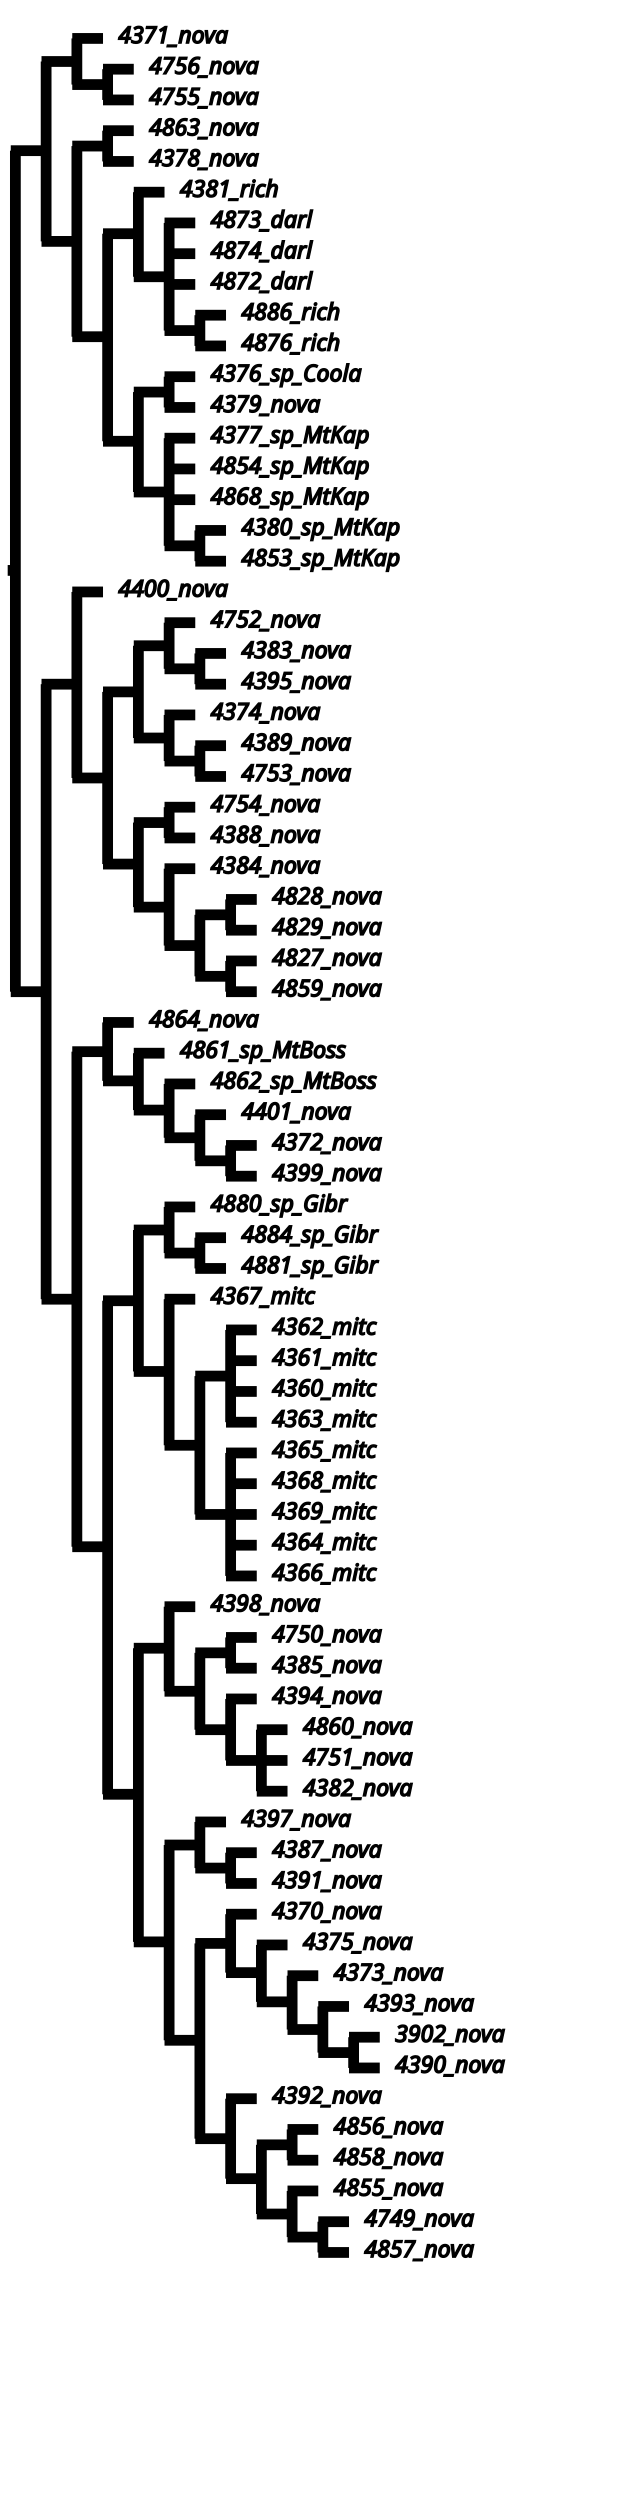
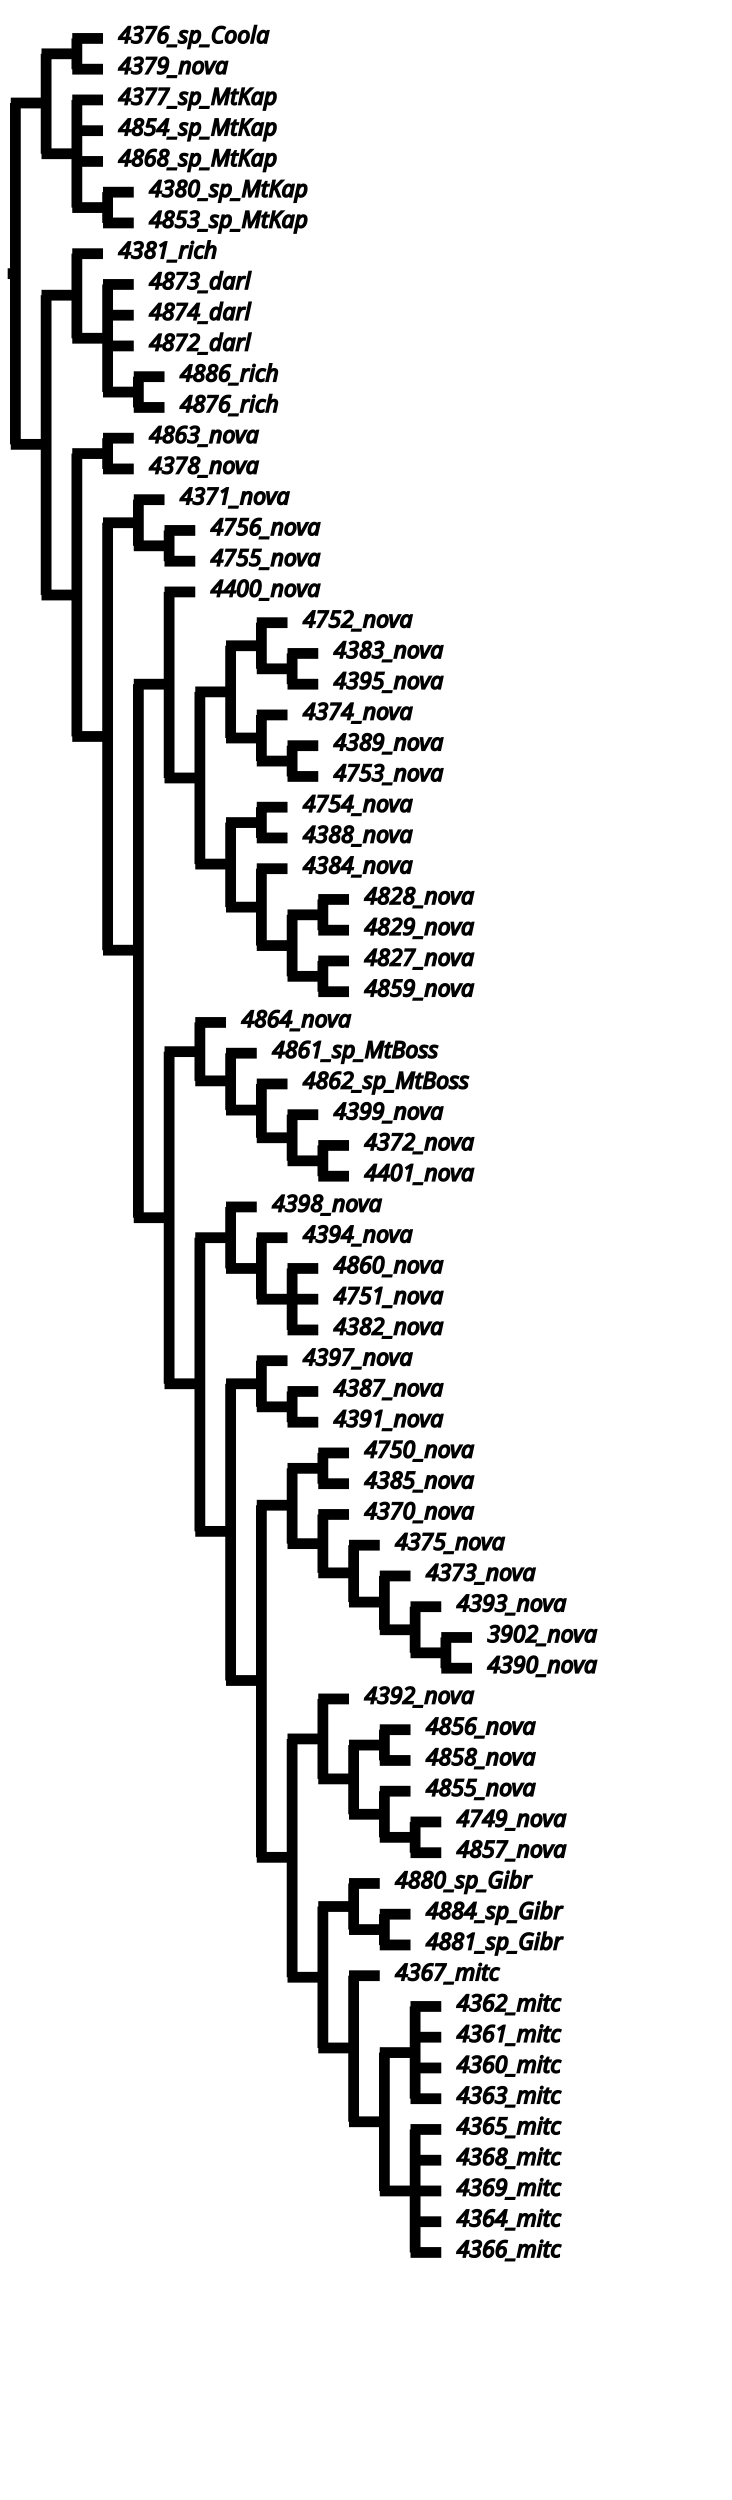
- <svg xmlns="http://www.w3.org/2000/svg" width="408" height="1626">
+ <svg xmlns="http://www.w3.org/2000/svg" width="476" height="1626">
  <g stroke-width="7" stroke="black" font-family="Verdana" font-style="italic" font-size="15">
-     <line x1="127" y1="215" x2="107" y2="215" />
-     <line x1="67" y1="95" x2="47" y2="95" />
-     <line x1="107" y1="420" x2="87" y2="420" />
-     <line x1="127" y1="435" x2="107" y2="435" />
-     <line x1="187" y1="1395" x2="167" y2="1395" />
-     <line x1="107" y1="180" x2="87" y2="180" />
-     <line x1="207" y1="1455" x2="187" y2="1455" />
-     <line x1="207" y1="1320" x2="187" y2="1320" />
-     <line x1="227" y1="1335" x2="207" y2="1335" />
-     <line x1="67" y1="684" x2="47" y2="684" />
-     <line x1="87" y1="703" x2="67" y2="703" />
-     <line x1="107" y1="722" x2="87" y2="722" />
-     <line x1="127" y1="740" x2="107" y2="740" />
-     <line x1="147" y1="755" x2="127" y2="755" />
-     <line x1="147" y1="635" x2="127" y2="635" />
-     <line x1="147" y1="1075" x2="127" y2="1075" />
-     <line x1="167" y1="1417" x2="147" y2="1417" />
-     <line x1="187" y1="1440" x2="167" y2="1440" />
-     <line x1="87" y1="450" x2="67" y2="450" />
-     <line x1="107" y1="480" x2="87" y2="480" />
-     <line x1="127" y1="495" x2="107" y2="495" />
-     <line x1="147" y1="1391" x2="127" y2="1391" />
-     <line x1="147" y1="895" x2="127" y2="895" />
-     <line x1="87" y1="152" x2="67" y2="152" />
-     <line x1="127" y1="1200" x2="107" y2="1200" />
-     <line x1="147" y1="1215" x2="127" y2="1215" />
-     <line x1="107" y1="1072" x2="87" y2="1072" />
-     <line x1="127" y1="1100" x2="107" y2="1100" />
-     <line x1="147" y1="1125" x2="127" y2="1125" />
-     <line x1="167" y1="1145" x2="147" y2="1145" />
-     <line x1="107" y1="800" x2="87" y2="800" />
-     <line x1="127" y1="815" x2="107" y2="815" />
-     <line x1="87" y1="1167" x2="67" y2="1167" />
-     <line x1="107" y1="1263" x2="87" y2="1263" />
-     <line x1="127" y1="1327" x2="107" y2="1327" />
-     <line x1="147" y1="1264" x2="127" y2="1264" />
-     <line x1="167" y1="1283" x2="147" y2="1283" />
-     <line x1="187" y1="1302" x2="167" y2="1302" />
-     <line x1="107" y1="320" x2="87" y2="320" />
-     <line x1="127" y1="355" x2="107" y2="355" />
-     <line x1="47" y1="40" x2="27" y2="40" />
-     <line x1="67" y1="55" x2="47" y2="55" />
-     <line x1="107" y1="590" x2="87" y2="590" />
-     <line x1="127" y1="615" x2="107" y2="615" />
-     <line x1="147" y1="595" x2="127" y2="595" />
-     <line x1="27" y1="98" x2="7" y2="98" />
-     <line x1="47" y1="157" x2="27" y2="157" />
-     <line x1="67" y1="219" x2="47" y2="219" />
-     <line x1="87" y1="287" x2="67" y2="287" />
-     <line x1="107" y1="255" x2="87" y2="255" />
-     <line x1="47" y1="845" x2="27" y2="845" />
-     <line x1="67" y1="1006" x2="47" y2="1006" />
-     <line x1="87" y1="846" x2="67" y2="846" />
-     <line x1="107" y1="892" x2="87" y2="892" />
-     <line x1="127" y1="940" x2="107" y2="940" />
-     <line x1="147" y1="985" x2="127" y2="985" />
-     <line x1="27" y1="645" x2="7" y2="645" />
-     <line x1="47" y1="445" x2="27" y2="445" />
-     <line x1="67" y1="506" x2="47" y2="506" />
-     <line x1="87" y1="562" x2="67" y2="562" />
-     <line x1="107" y1="535" x2="87" y2="535" />
-     <line x1="7" y1="371" x2="5" y2="371" />
-     <line x1="87" y1="665" x2="67" y2="665" />
-     <line x1="127" y1="405" x2="107" y2="405" />
-     <line x1="247" y1="1325" x2="227" y2="1325" />
-     <line x1="167" y1="1105" x2="147" y2="1105" />
-     <line x1="167" y1="945" x2="147" y2="945" />
-     <line x1="147" y1="425" x2="127" y2="425" />
-     <line x1="187" y1="1265" x2="167" y2="1265" />
-     <line x1="87" y1="45" x2="67" y2="45" />
-     <line x1="167" y1="965" x2="147" y2="965" />
-     <line x1="167" y1="985" x2="147" y2="985" />
-     <line x1="127" y1="285" x2="107" y2="285" />
-     <line x1="87" y1="85" x2="67" y2="85" />
-     <line x1="167" y1="745" x2="147" y2="745" />
-     <line x1="187" y1="1125" x2="167" y2="1125" />
-     <line x1="127" y1="565" x2="107" y2="565" />
+     <line x1="87" y1="255" x2="67" y2="255" />
+     <line x1="67" y1="295" x2="47" y2="295" />
+     <line x1="167" y1="420" x2="147" y2="420" />
+     <line x1="187" y1="435" x2="167" y2="435" />
+     <line x1="247" y1="1135" x2="227" y2="1135" />
+     <line x1="207" y1="755" x2="187" y2="755" />
+     <line x1="67" y1="220" x2="47" y2="220" />
+     <line x1="267" y1="1195" x2="247" y2="1195" />
+     <line x1="267" y1="1060" x2="247" y2="1060" />
+     <line x1="287" y1="1075" x2="267" y2="1075" />
+     <line x1="127" y1="684" x2="107" y2="684" />
+     <line x1="147" y1="703" x2="127" y2="703" />
+     <line x1="167" y1="722" x2="147" y2="722" />
+     <line x1="187" y1="740" x2="167" y2="740" />
+     <line x1="207" y1="635" x2="187" y2="635" />
+     <line x1="207" y1="955" x2="187" y2="955" />
+     <line x1="227" y1="1157" x2="207" y2="1157" />
+     <line x1="247" y1="1180" x2="227" y2="1180" />
+     <line x1="147" y1="450" x2="127" y2="450" />
+     <line x1="167" y1="480" x2="147" y2="480" />
+     <line x1="187" y1="495" x2="167" y2="495" />
+     <line x1="207" y1="1131" x2="187" y2="1131" />
+     <line x1="267" y1="1335" x2="247" y2="1335" />
+     <line x1="47" y1="192" x2="27" y2="192" />
+     <line x1="167" y1="900" x2="147" y2="900" />
+     <line x1="187" y1="915" x2="167" y2="915" />
    <line x1="147" y1="805" x2="127" y2="805" />
-     <line x1="167" y1="585" x2="147" y2="585" />
-     <line x1="187" y1="1145" x2="167" y2="1145" />
-     <line x1="167" y1="865" x2="147" y2="865" />
-     <line x1="127" y1="245" x2="107" y2="245" />
-     <line x1="127" y1="525" x2="107" y2="525" />
-     <line x1="147" y1="1185" x2="127" y2="1185" />
-     <line x1="127" y1="465" x2="107" y2="465" />
-     <line x1="127" y1="145" x2="107" y2="145" />
-     <line x1="147" y1="205" x2="127" y2="205" />
-     <line x1="67" y1="385" x2="47" y2="385" />
-     <line x1="147" y1="225" x2="127" y2="225" />
-     <line x1="167" y1="625" x2="147" y2="625" />
-     <line x1="227" y1="1445" x2="207" y2="1445" />
-     <line x1="87" y1="105" x2="67" y2="105" />
-     <line x1="127" y1="305" x2="107" y2="305" />
-     <line x1="147" y1="445" x2="127" y2="445" />
-     <line x1="167" y1="1245" x2="147" y2="1245" />
+     <line x1="167" y1="825" x2="147" y2="825" />
+     <line x1="187" y1="845" x2="167" y2="845" />
+     <line x1="227" y1="1240" x2="207" y2="1240" />
+     <line x1="247" y1="1255" x2="227" y2="1255" />
+     <line x1="187" y1="979" x2="167" y2="979" />
+     <line x1="207" y1="1004" x2="187" y2="1004" />
+     <line x1="227" y1="1023" x2="207" y2="1023" />
+     <line x1="247" y1="1042" x2="227" y2="1042" />
+     <line x1="47" y1="100" x2="27" y2="100" />
+     <line x1="67" y1="135" x2="47" y2="135" />
+     <line x1="87" y1="340" x2="67" y2="340" />
+     <line x1="107" y1="355" x2="87" y2="355" />
+     <line x1="167" y1="590" x2="147" y2="590" />
+     <line x1="187" y1="615" x2="167" y2="615" />
+     <line x1="207" y1="595" x2="187" y2="595" />
+     <line x1="27" y1="67" x2="7" y2="67" />
+     <line x1="47" y1="35" x2="27" y2="35" />
+     <line x1="107" y1="792" x2="87" y2="792" />
+     <line x1="127" y1="900" x2="107" y2="900" />
+     <line x1="147" y1="996" x2="127" y2="996" />
+     <line x1="167" y1="1093" x2="147" y2="1093" />
+     <line x1="187" y1="1208" x2="167" y2="1208" />
+     <line x1="207" y1="1286" x2="187" y2="1286" />
+     <line x1="227" y1="1332" x2="207" y2="1332" />
+     <line x1="247" y1="1380" x2="227" y2="1380" />
+     <line x1="267" y1="1425" x2="247" y2="1425" />
+     <line x1="27" y1="289" x2="7" y2="289" />
+     <line x1="47" y1="387" x2="27" y2="387" />
+     <line x1="67" y1="479" x2="47" y2="479" />
+     <line x1="87" y1="618" x2="67" y2="618" />
+     <line x1="107" y1="445" x2="87" y2="445" />
+     <line x1="127" y1="506" x2="107" y2="506" />
+     <line x1="147" y1="562" x2="127" y2="562" />
+     <line x1="167" y1="535" x2="147" y2="535" />
+     <line x1="7" y1="178" x2="5" y2="178" />
+     <line x1="147" y1="665" x2="127" y2="665" />
+     <line x1="187" y1="405" x2="167" y2="405" />
+     <line x1="307" y1="1065" x2="287" y2="1065" />
+     <line x1="187" y1="805" x2="167" y2="805" />
+     <line x1="287" y1="1385" x2="267" y2="1385" />
+     <line x1="207" y1="425" x2="187" y2="425" />
+     <line x1="247" y1="1005" x2="227" y2="1005" />
+     <line x1="127" y1="345" x2="107" y2="345" />
+     <line x1="287" y1="1405" x2="267" y2="1405" />
+     <line x1="287" y1="1425" x2="267" y2="1425" />
+     <line x1="67" y1="65" x2="47" y2="65" />
+     <line x1="87" y1="285" x2="67" y2="285" />
+     <line x1="227" y1="745" x2="207" y2="745" />
+     <line x1="207" y1="825" x2="187" y2="825" />
+     <line x1="187" y1="565" x2="167" y2="565" />
+     <line x1="267" y1="1245" x2="247" y2="1245" />
+     <line x1="227" y1="585" x2="207" y2="585" />
+     <line x1="207" y1="845" x2="187" y2="845" />
+     <line x1="287" y1="1305" x2="267" y2="1305" />
    <line x1="67" y1="25" x2="47" y2="25" />
-     <line x1="107" y1="685" x2="87" y2="685" />
-     <line x1="127" y1="705" x2="107" y2="705" />
-     <line x1="167" y1="1205" x2="147" y2="1205" />
-     <line x1="127" y1="165" x2="107" y2="165" />
-     <line x1="167" y1="1065" x2="147" y2="1065" />
-     <line x1="207" y1="1385" x2="187" y2="1385" />
-     <line x1="207" y1="1405" x2="187" y2="1405" />
-     <line x1="147" y1="725" x2="127" y2="725" />
-     <line x1="127" y1="845" x2="107" y2="845" />
-     <line x1="147" y1="345" x2="127" y2="345" />
-     <line x1="147" y1="485" x2="127" y2="485" />
-     <line x1="127" y1="185" x2="107" y2="185" />
-     <line x1="227" y1="1305" x2="207" y2="1305" />
-     <line x1="227" y1="1465" x2="207" y2="1465" />
-     <line x1="167" y1="885" x2="147" y2="885" />
-     <line x1="247" y1="1345" x2="227" y2="1345" />
-     <line x1="167" y1="765" x2="147" y2="765" />
-     <line x1="167" y1="905" x2="147" y2="905" />
-     <line x1="127" y1="1045" x2="107" y2="1045" />
-     <line x1="167" y1="645" x2="147" y2="645" />
-     <line x1="127" y1="785" x2="107" y2="785" />
-     <line x1="167" y1="1085" x2="147" y2="1085" />
-     <line x1="207" y1="1425" x2="187" y2="1425" />
-     <line x1="147" y1="505" x2="127" y2="505" />
-     <line x1="167" y1="1365" x2="147" y2="1365" />
-     <line x1="167" y1="925" x2="147" y2="925" />
-     <line x1="107" y1="125" x2="87" y2="125" />
-     <line x1="167" y1="1225" x2="147" y2="1225" />
-     <line x1="187" y1="1165" x2="167" y2="1165" />
-     <line x1="147" y1="825" x2="127" y2="825" />
-     <line x1="207" y1="1285" x2="187" y2="1285" />
-     <line x1="127" y1="325" x2="107" y2="325" />
-     <line x1="147" y1="365" x2="127" y2="365" />
-     <line x1="87" y1="65" x2="67" y2="65" />
-     <line x1="167" y1="605" x2="147" y2="605" />
-     <line x1="167" y1="1005" x2="147" y2="1005" />
-     <line x1="127" y1="265" x2="107" y2="265" />
-     <line x1="167" y1="1025" x2="147" y2="1025" />
-     <line x1="127" y1="545" x2="107" y2="545" />
-     <line x1="130" y1="205" x2="130" y2="225" />
-     <line x1="70" y1="85" x2="70" y2="105" />
-     <line x1="110" y1="405" x2="110" y2="435" />
-     <line x1="130" y1="425" x2="130" y2="445" />
-     <line x1="190" y1="1385" x2="190" y2="1405" />
-     <line x1="110" y1="145" x2="110" y2="215" />
-     <line x1="210" y1="1445" x2="210" y2="1465" />
-     <line x1="210" y1="1305" x2="210" y2="1335" />
-     <line x1="230" y1="1325" x2="230" y2="1345" />
-     <line x1="70" y1="665" x2="70" y2="703" />
-     <line x1="90" y1="685" x2="90" y2="722" />
-     <line x1="110" y1="705" x2="110" y2="740" />
-     <line x1="130" y1="725" x2="130" y2="755" />
-     <line x1="150" y1="745" x2="150" y2="765" />
-     <line x1="150" y1="625" x2="150" y2="645" />
-     <line x1="150" y1="1065" x2="150" y2="1085" />
-     <line x1="170" y1="1395" x2="170" y2="1440" />
-     <line x1="190" y1="1425" x2="190" y2="1455" />
-     <line x1="90" y1="420" x2="90" y2="480" />
-     <line x1="110" y1="465" x2="110" y2="495" />
-     <line x1="130" y1="485" x2="130" y2="505" />
-     <line x1="150" y1="1365" x2="150" y2="1417" />
-     <line x1="150" y1="865" x2="150" y2="925" />
-     <line x1="90" y1="125" x2="90" y2="180" />
-     <line x1="130" y1="1185" x2="130" y2="1215" />
-     <line x1="150" y1="1205" x2="150" y2="1225" />
-     <line x1="110" y1="1045" x2="110" y2="1100" />
-     <line x1="130" y1="1075" x2="130" y2="1125" />
-     <line x1="150" y1="1105" x2="150" y2="1145" />
-     <line x1="170" y1="1125" x2="170" y2="1165" />
-     <line x1="110" y1="785" x2="110" y2="815" />
-     <line x1="130" y1="805" x2="130" y2="825" />
-     <line x1="90" y1="1072" x2="90" y2="1263" />
-     <line x1="110" y1="1200" x2="110" y2="1327" />
-     <line x1="130" y1="1264" x2="130" y2="1391" />
-     <line x1="150" y1="1245" x2="150" y2="1283" />
-     <line x1="170" y1="1265" x2="170" y2="1302" />
-     <line x1="190" y1="1285" x2="190" y2="1320" />
-     <line x1="110" y1="285" x2="110" y2="355" />
-     <line x1="130" y1="345" x2="130" y2="365" />
-     <line x1="50" y1="25" x2="50" y2="55" />
-     <line x1="70" y1="45" x2="70" y2="65" />
-     <line x1="110" y1="565" x2="110" y2="615" />
-     <line x1="130" y1="595" x2="130" y2="635" />
-     <line x1="150" y1="585" x2="150" y2="605" />
-     <line x1="30" y1="40" x2="30" y2="157" />
-     <line x1="50" y1="95" x2="50" y2="219" />
-     <line x1="70" y1="152" x2="70" y2="287" />
-     <line x1="90" y1="255" x2="90" y2="320" />
-     <line x1="110" y1="245" x2="110" y2="265" />
-     <line x1="50" y1="684" x2="50" y2="1006" />
-     <line x1="70" y1="846" x2="70" y2="1167" />
-     <line x1="90" y1="800" x2="90" y2="892" />
-     <line x1="110" y1="845" x2="110" y2="940" />
-     <line x1="130" y1="895" x2="130" y2="985" />
-     <line x1="150" y1="945" x2="150" y2="1025" />
-     <line x1="30" y1="445" x2="30" y2="845" />
-     <line x1="50" y1="385" x2="50" y2="506" />
-     <line x1="70" y1="450" x2="70" y2="562" />
-     <line x1="90" y1="535" x2="90" y2="590" />
-     <line x1="110" y1="525" x2="110" y2="545" />
-     <line x1="10" y1="98" x2="10" y2="645" />
+     <line x1="187" y1="525" x2="167" y2="525" />
+     <line x1="187" y1="885" x2="167" y2="885" />
+     <line x1="187" y1="465" x2="167" y2="465" />
+     <line x1="87" y1="185" x2="67" y2="185" />
+     <line x1="107" y1="245" x2="87" y2="245" />
+     <line x1="127" y1="385" x2="107" y2="385" />
+     <line x1="107" y1="265" x2="87" y2="265" />
+     <line x1="227" y1="625" x2="207" y2="625" />
+     <line x1="287" y1="1185" x2="267" y2="1185" />
+     <line x1="87" y1="305" x2="67" y2="305" />
+     <line x1="67" y1="85" x2="47" y2="85" />
+     <line x1="207" y1="445" x2="187" y2="445" />
+     <line x1="227" y1="985" x2="207" y2="985" />
+     <line x1="107" y1="325" x2="87" y2="325" />
+     <line x1="167" y1="685" x2="147" y2="685" />
+     <line x1="187" y1="705" x2="167" y2="705" />
+     <line x1="207" y1="905" x2="187" y2="905" />
+     <line x1="87" y1="205" x2="67" y2="205" />
+     <line x1="227" y1="945" x2="207" y2="945" />
+     <line x1="267" y1="1125" x2="247" y2="1125" />
+     <line x1="267" y1="1145" x2="247" y2="1145" />
+     <line x1="227" y1="765" x2="207" y2="765" />
+     <line x1="247" y1="1285" x2="227" y2="1285" />
+     <line x1="87" y1="125" x2="67" y2="125" />
+     <line x1="207" y1="485" x2="187" y2="485" />
+     <line x1="87" y1="225" x2="67" y2="225" />
+     <line x1="287" y1="1045" x2="267" y2="1045" />
+     <line x1="287" y1="1205" x2="267" y2="1205" />
+     <line x1="287" y1="1325" x2="267" y2="1325" />
+     <line x1="307" y1="1085" x2="287" y2="1085" />
+     <line x1="207" y1="725" x2="187" y2="725" />
+     <line x1="287" y1="1345" x2="267" y2="1345" />
+     <line x1="167" y1="785" x2="147" y2="785" />
+     <line x1="227" y1="645" x2="207" y2="645" />
+     <line x1="247" y1="1225" x2="227" y2="1225" />
+     <line x1="227" y1="965" x2="207" y2="965" />
+     <line x1="267" y1="1165" x2="247" y2="1165" />
+     <line x1="207" y1="505" x2="187" y2="505" />
+     <line x1="227" y1="1105" x2="207" y2="1105" />
+     <line x1="287" y1="1365" x2="267" y2="1365" />
+     <line x1="67" y1="165" x2="47" y2="165" />
+     <line x1="207" y1="925" x2="187" y2="925" />
+     <line x1="207" y1="865" x2="187" y2="865" />
+     <line x1="267" y1="1265" x2="247" y2="1265" />
+     <line x1="267" y1="1025" x2="247" y2="1025" />
+     <line x1="67" y1="105" x2="47" y2="105" />
+     <line x1="87" y1="145" x2="67" y2="145" />
+     <line x1="127" y1="365" x2="107" y2="365" />
+     <line x1="227" y1="605" x2="207" y2="605" />
+     <line x1="287" y1="1445" x2="267" y2="1445" />
+     <line x1="67" y1="45" x2="47" y2="45" />
+     <line x1="287" y1="1465" x2="267" y2="1465" />
+     <line x1="187" y1="545" x2="167" y2="545" />
+     <line x1="90" y1="245" x2="90" y2="265" />
+     <line x1="70" y1="285" x2="70" y2="305" />
+     <line x1="170" y1="405" x2="170" y2="435" />
+     <line x1="190" y1="425" x2="190" y2="445" />
+     <line x1="250" y1="1125" x2="250" y2="1145" />
+     <line x1="210" y1="745" x2="210" y2="765" />
+     <line x1="70" y1="185" x2="70" y2="255" />
+     <line x1="270" y1="1185" x2="270" y2="1205" />
+     <line x1="270" y1="1045" x2="270" y2="1075" />
+     <line x1="290" y1="1065" x2="290" y2="1085" />
+     <line x1="130" y1="665" x2="130" y2="703" />
+     <line x1="150" y1="685" x2="150" y2="722" />
+     <line x1="170" y1="705" x2="170" y2="740" />
+     <line x1="190" y1="725" x2="190" y2="755" />
+     <line x1="210" y1="625" x2="210" y2="645" />
+     <line x1="210" y1="945" x2="210" y2="965" />
+     <line x1="230" y1="1135" x2="230" y2="1180" />
+     <line x1="250" y1="1165" x2="250" y2="1195" />
+     <line x1="150" y1="420" x2="150" y2="480" />
+     <line x1="170" y1="465" x2="170" y2="495" />
+     <line x1="190" y1="485" x2="190" y2="505" />
+     <line x1="210" y1="1105" x2="210" y2="1157" />
+     <line x1="270" y1="1305" x2="270" y2="1365" />
+     <line x1="50" y1="165" x2="50" y2="220" />
+     <line x1="170" y1="885" x2="170" y2="915" />
+     <line x1="190" y1="905" x2="190" y2="925" />
+     <line x1="150" y1="785" x2="150" y2="825" />
+     <line x1="170" y1="805" x2="170" y2="845" />
+     <line x1="190" y1="825" x2="190" y2="865" />
+     <line x1="230" y1="1225" x2="230" y2="1255" />
+     <line x1="250" y1="1245" x2="250" y2="1265" />
+     <line x1="190" y1="955" x2="190" y2="1004" />
+     <line x1="210" y1="985" x2="210" y2="1023" />
+     <line x1="230" y1="1005" x2="230" y2="1042" />
+     <line x1="250" y1="1025" x2="250" y2="1060" />
+     <line x1="50" y1="65" x2="50" y2="135" />
+     <line x1="70" y1="125" x2="70" y2="145" />
+     <line x1="90" y1="325" x2="90" y2="355" />
+     <line x1="110" y1="345" x2="110" y2="365" />
+     <line x1="170" y1="565" x2="170" y2="615" />
+     <line x1="190" y1="595" x2="190" y2="635" />
+     <line x1="210" y1="585" x2="210" y2="605" />
+     <line x1="30" y1="35" x2="30" y2="100" />
+     <line x1="50" y1="25" x2="50" y2="45" />
+     <line x1="110" y1="684" x2="110" y2="900" />
+     <line x1="130" y1="805" x2="130" y2="996" />
+     <line x1="150" y1="900" x2="150" y2="1093" />
+     <line x1="170" y1="979" x2="170" y2="1208" />
+     <line x1="190" y1="1131" x2="190" y2="1286" />
+     <line x1="210" y1="1240" x2="210" y2="1332" />
+     <line x1="230" y1="1285" x2="230" y2="1380" />
+     <line x1="250" y1="1335" x2="250" y2="1425" />
+     <line x1="270" y1="1385" x2="270" y2="1465" />
+     <line x1="30" y1="192" x2="30" y2="387" />
+     <line x1="50" y1="295" x2="50" y2="479" />
+     <line x1="70" y1="340" x2="70" y2="618" />
+     <line x1="90" y1="445" x2="90" y2="792" />
+     <line x1="110" y1="385" x2="110" y2="506" />
+     <line x1="130" y1="450" x2="130" y2="562" />
+     <line x1="150" y1="535" x2="150" y2="590" />
+     <line x1="170" y1="525" x2="170" y2="545" />
+     <line x1="10" y1="67" x2="10" y2="289" />
    <defs>
      <filter x="0" y="0.0" width="1" height="1.0" id="solid">
        <feFlood flood-color="white" />
        <feComposite in="SourceGraphic" />
      </filter>
    </defs>
-     <text x="97" y="668" stroke-width="1">4864_nova</text>
-     <text x="137" y="408" stroke-width="1">4752_nova</text>
-     <text x="257" y="1328" stroke-width="1">3902_nova</text>
-     <text x="177" y="1108" stroke-width="1">4394_nova</text>
-     <text x="177" y="948" stroke-width="1">4365_mitc</text>
-     <text x="157" y="428" stroke-width="1">4383_nova</text>
-     <text x="197" y="1268" stroke-width="1">4375_nova</text>
-     <text x="97" y="48" stroke-width="1">4756_nova</text>
-     <text x="177" y="968" stroke-width="1">4368_mitc</text>
-     <text x="177" y="988" stroke-width="1">4369_mitc</text>
-     <text x="137" y="288" stroke-width="1">4377_sp_MtKap</text>
-     <text x="97" y="88" stroke-width="1">4863_nova</text>
-     <text x="177" y="748" stroke-width="1">4372_nova</text>
-     <text x="197" y="1128" stroke-width="1">4860_nova</text>
-     <text x="137" y="568" stroke-width="1">4384_nova</text>
-     <text x="157" y="808" stroke-width="1">4884_sp_Gibr</text>
-     <text x="177" y="588" stroke-width="1">4828_nova</text>
-     <text x="197" y="1148" stroke-width="1">4751_nova</text>
-     <text x="177" y="868" stroke-width="1">4362_mitc</text>
-     <text x="137" y="248" stroke-width="1">4376_sp_Coola</text>
-     <text x="137" y="528" stroke-width="1">4754_nova</text>
-     <text x="157" y="1188" stroke-width="1">4397_nova</text>
-     <text x="137" y="468" stroke-width="1">4374_nova</text>
-     <text x="137" y="148" stroke-width="1">4873_darl</text>
-     <text x="157" y="208" stroke-width="1">4886_rich</text>
-     <text x="77" y="388" stroke-width="1">4400_nova</text>
-     <text x="157" y="228" stroke-width="1">4876_rich</text>
-     <text x="177" y="628" stroke-width="1">4827_nova</text>
-     <text x="237" y="1448" stroke-width="1">4749_nova</text>
-     <text x="97" y="108" stroke-width="1">4378_nova</text>
-     <text x="137" y="308" stroke-width="1">4854_sp_MtKap</text>
-     <text x="157" y="448" stroke-width="1">4395_nova</text>
-     <text x="177" y="1248" stroke-width="1">4370_nova</text>
-     <text x="77" y="28" stroke-width="1">4371_nova</text>
-     <text x="117" y="688" stroke-width="1">4861_sp_MtBoss</text>
-     <text x="137" y="708" stroke-width="1">4862_sp_MtBoss</text>
-     <text x="177" y="1208" stroke-width="1">4387_nova</text>
-     <text x="137" y="168" stroke-width="1">4874_darl</text>
-     <text x="177" y="1068" stroke-width="1">4750_nova</text>
-     <text x="217" y="1388" stroke-width="1">4856_nova</text>
-     <text x="217" y="1408" stroke-width="1">4858_nova</text>
-     <text x="157" y="728" stroke-width="1">4401_nova</text>
-     <text x="137" y="848" stroke-width="1">4367_mitc</text>
-     <text x="157" y="348" stroke-width="1">4380_sp_MtKap</text>
-     <text x="157" y="488" stroke-width="1">4389_nova</text>
-     <text x="137" y="188" stroke-width="1">4872_darl</text>
-     <text x="237" y="1308" stroke-width="1">4393_nova</text>
-     <text x="237" y="1468" stroke-width="1">4857_nova</text>
-     <text x="177" y="888" stroke-width="1">4361_mitc</text>
-     <text x="257" y="1348" stroke-width="1">4390_nova</text>
-     <text x="177" y="768" stroke-width="1">4399_nova</text>
-     <text x="177" y="908" stroke-width="1">4360_mitc</text>
-     <text x="137" y="1048" stroke-width="1">4398_nova</text>
-     <text x="177" y="648" stroke-width="1">4859_nova</text>
-     <text x="137" y="788" stroke-width="1">4880_sp_Gibr</text>
-     <text x="177" y="1088" stroke-width="1">4385_nova</text>
-     <text x="217" y="1428" stroke-width="1">4855_nova</text>
-     <text x="157" y="508" stroke-width="1">4753_nova</text>
-     <text x="177" y="1368" stroke-width="1">4392_nova</text>
-     <text x="177" y="928" stroke-width="1">4363_mitc</text>
-     <text x="117" y="128" stroke-width="1">4381_rich</text>
-     <text x="177" y="1228" stroke-width="1">4391_nova</text>
-     <text x="197" y="1168" stroke-width="1">4382_nova</text>
-     <text x="157" y="828" stroke-width="1">4881_sp_Gibr</text>
-     <text x="217" y="1288" stroke-width="1">4373_nova</text>
-     <text x="137" y="328" stroke-width="1">4868_sp_MtKap</text>
-     <text x="157" y="368" stroke-width="1">4853_sp_MtKap</text>
-     <text x="97" y="68" stroke-width="1">4755_nova</text>
-     <text x="177" y="608" stroke-width="1">4829_nova</text>
-     <text x="177" y="1008" stroke-width="1">4364_mitc</text>
-     <text x="137" y="268" stroke-width="1">4379_nova</text>
-     <text x="177" y="1028" stroke-width="1">4366_mitc</text>
-     <text x="137" y="548" stroke-width="1">4388_nova</text>
+     <text x="157" y="668" stroke-width="1">4864_nova</text>
+     <text x="197" y="408" stroke-width="1">4752_nova</text>
+     <text x="317" y="1068" stroke-width="1">3902_nova</text>
+     <text x="197" y="808" stroke-width="1">4394_nova</text>
+     <text x="297" y="1388" stroke-width="1">4365_mitc</text>
+     <text x="217" y="428" stroke-width="1">4383_nova</text>
+     <text x="257" y="1008" stroke-width="1">4375_nova</text>
+     <text x="137" y="348" stroke-width="1">4756_nova</text>
+     <text x="297" y="1408" stroke-width="1">4368_mitc</text>
+     <text x="297" y="1428" stroke-width="1">4369_mitc</text>
+     <text x="77" y="68" stroke-width="1">4377_sp_MtKap</text>
+     <text x="97" y="288" stroke-width="1">4863_nova</text>
+     <text x="237" y="748" stroke-width="1">4372_nova</text>
+     <text x="217" y="828" stroke-width="1">4860_nova</text>
+     <text x="197" y="568" stroke-width="1">4384_nova</text>
+     <text x="277" y="1248" stroke-width="1">4884_sp_Gibr</text>
+     <text x="237" y="588" stroke-width="1">4828_nova</text>
+     <text x="217" y="848" stroke-width="1">4751_nova</text>
+     <text x="297" y="1308" stroke-width="1">4362_mitc</text>
+     <text x="77" y="28" stroke-width="1">4376_sp_Coola</text>
+     <text x="197" y="528" stroke-width="1">4754_nova</text>
+     <text x="197" y="888" stroke-width="1">4397_nova</text>
+     <text x="197" y="468" stroke-width="1">4374_nova</text>
+     <text x="97" y="188" stroke-width="1">4873_darl</text>
+     <text x="117" y="248" stroke-width="1">4886_rich</text>
+     <text x="137" y="388" stroke-width="1">4400_nova</text>
+     <text x="117" y="268" stroke-width="1">4876_rich</text>
+     <text x="237" y="628" stroke-width="1">4827_nova</text>
+     <text x="297" y="1188" stroke-width="1">4749_nova</text>
+     <text x="97" y="308" stroke-width="1">4378_nova</text>
+     <text x="77" y="88" stroke-width="1">4854_sp_MtKap</text>
+     <text x="217" y="448" stroke-width="1">4395_nova</text>
+     <text x="237" y="988" stroke-width="1">4370_nova</text>
+     <text x="117" y="328" stroke-width="1">4371_nova</text>
+     <text x="177" y="688" stroke-width="1">4861_sp_MtBoss</text>
+     <text x="197" y="708" stroke-width="1">4862_sp_MtBoss</text>
+     <text x="217" y="908" stroke-width="1">4387_nova</text>
+     <text x="97" y="208" stroke-width="1">4874_darl</text>
+     <text x="237" y="948" stroke-width="1">4750_nova</text>
+     <text x="277" y="1128" stroke-width="1">4856_nova</text>
+     <text x="277" y="1148" stroke-width="1">4858_nova</text>
+     <text x="237" y="768" stroke-width="1">4401_nova</text>
+     <text x="257" y="1288" stroke-width="1">4367_mitc</text>
+     <text x="97" y="128" stroke-width="1">4380_sp_MtKap</text>
+     <text x="217" y="488" stroke-width="1">4389_nova</text>
+     <text x="97" y="228" stroke-width="1">4872_darl</text>
+     <text x="297" y="1048" stroke-width="1">4393_nova</text>
+     <text x="297" y="1208" stroke-width="1">4857_nova</text>
+     <text x="297" y="1328" stroke-width="1">4361_mitc</text>
+     <text x="317" y="1088" stroke-width="1">4390_nova</text>
+     <text x="217" y="728" stroke-width="1">4399_nova</text>
+     <text x="297" y="1348" stroke-width="1">4360_mitc</text>
+     <text x="177" y="788" stroke-width="1">4398_nova</text>
+     <text x="237" y="648" stroke-width="1">4859_nova</text>
+     <text x="257" y="1228" stroke-width="1">4880_sp_Gibr</text>
+     <text x="237" y="968" stroke-width="1">4385_nova</text>
+     <text x="277" y="1168" stroke-width="1">4855_nova</text>
+     <text x="217" y="508" stroke-width="1">4753_nova</text>
+     <text x="237" y="1108" stroke-width="1">4392_nova</text>
+     <text x="297" y="1368" stroke-width="1">4363_mitc</text>
+     <text x="77" y="168" stroke-width="1">4381_rich</text>
+     <text x="217" y="928" stroke-width="1">4391_nova</text>
+     <text x="217" y="868" stroke-width="1">4382_nova</text>
+     <text x="277" y="1268" stroke-width="1">4881_sp_Gibr</text>
+     <text x="277" y="1028" stroke-width="1">4373_nova</text>
+     <text x="77" y="108" stroke-width="1">4868_sp_MtKap</text>
+     <text x="97" y="148" stroke-width="1">4853_sp_MtKap</text>
+     <text x="137" y="368" stroke-width="1">4755_nova</text>
+     <text x="237" y="608" stroke-width="1">4829_nova</text>
+     <text x="297" y="1448" stroke-width="1">4364_mitc</text>
+     <text x="77" y="48" stroke-width="1">4379_nova</text>
+     <text x="297" y="1468" stroke-width="1">4366_mitc</text>
+     <text x="197" y="548" stroke-width="1">4388_nova</text>
  </g>
  <g stroke-width="7" stroke="black" font-family="Verdana" font-style="regular" font-size="15">
</g>
</svg>
